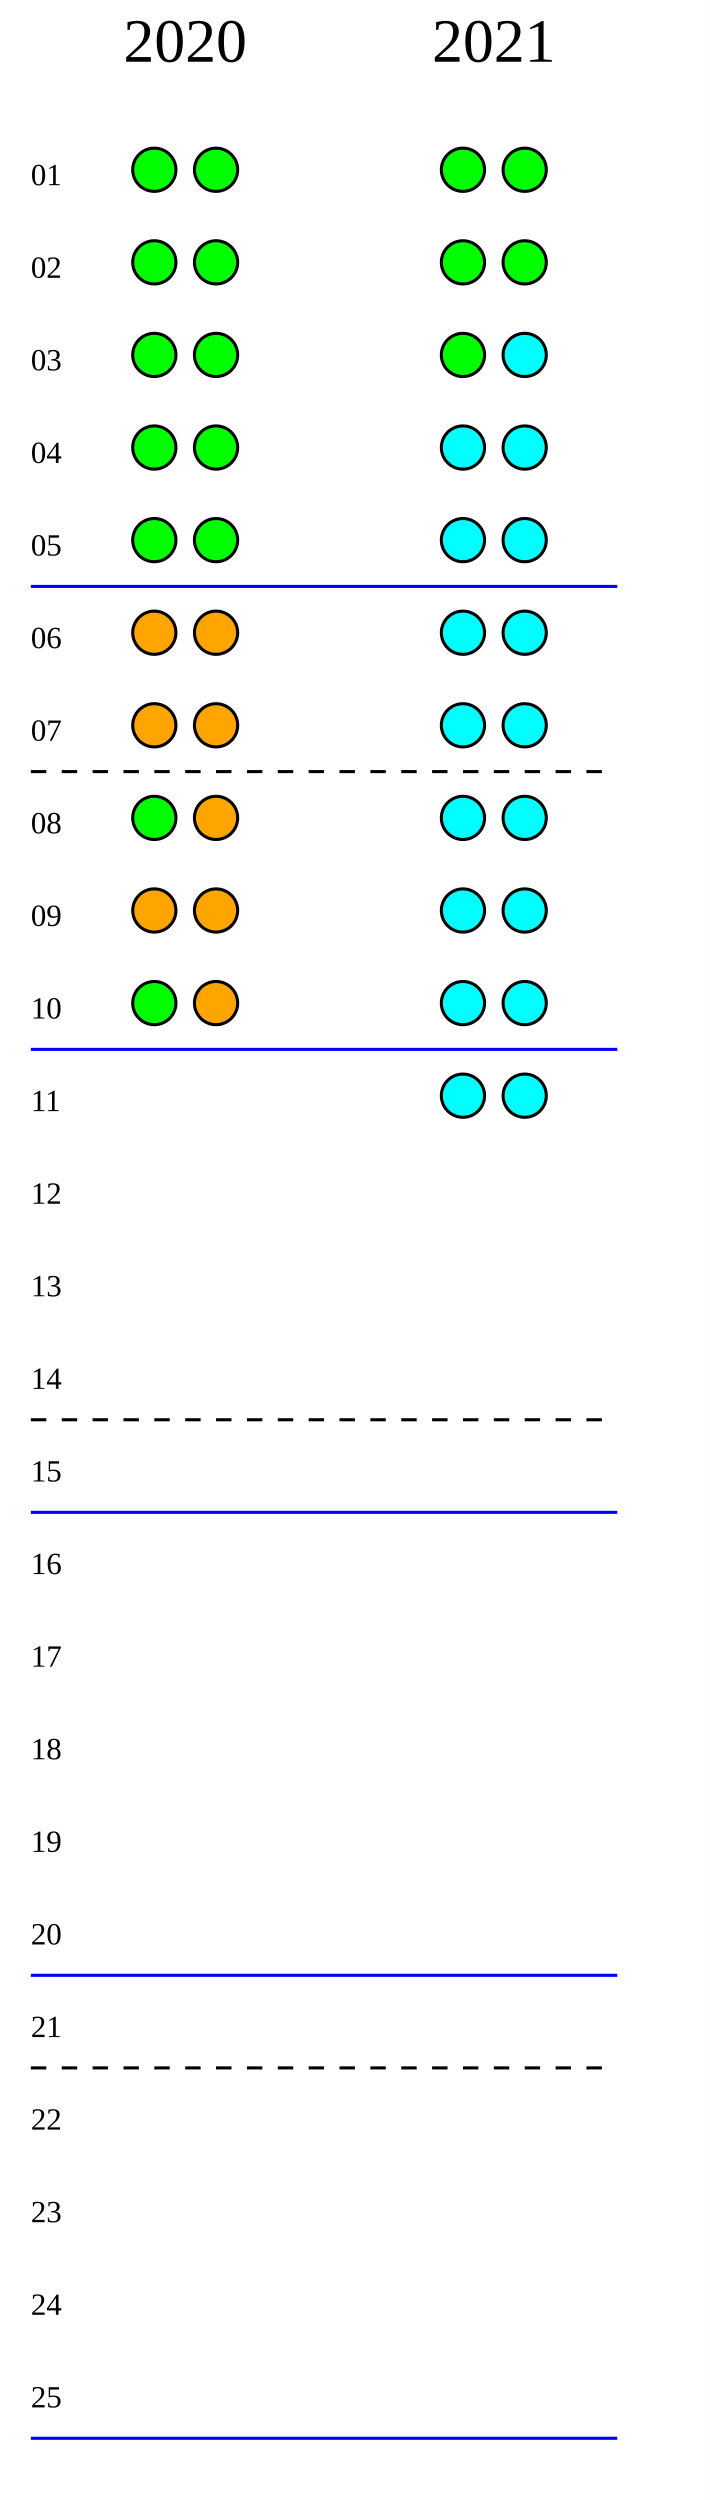
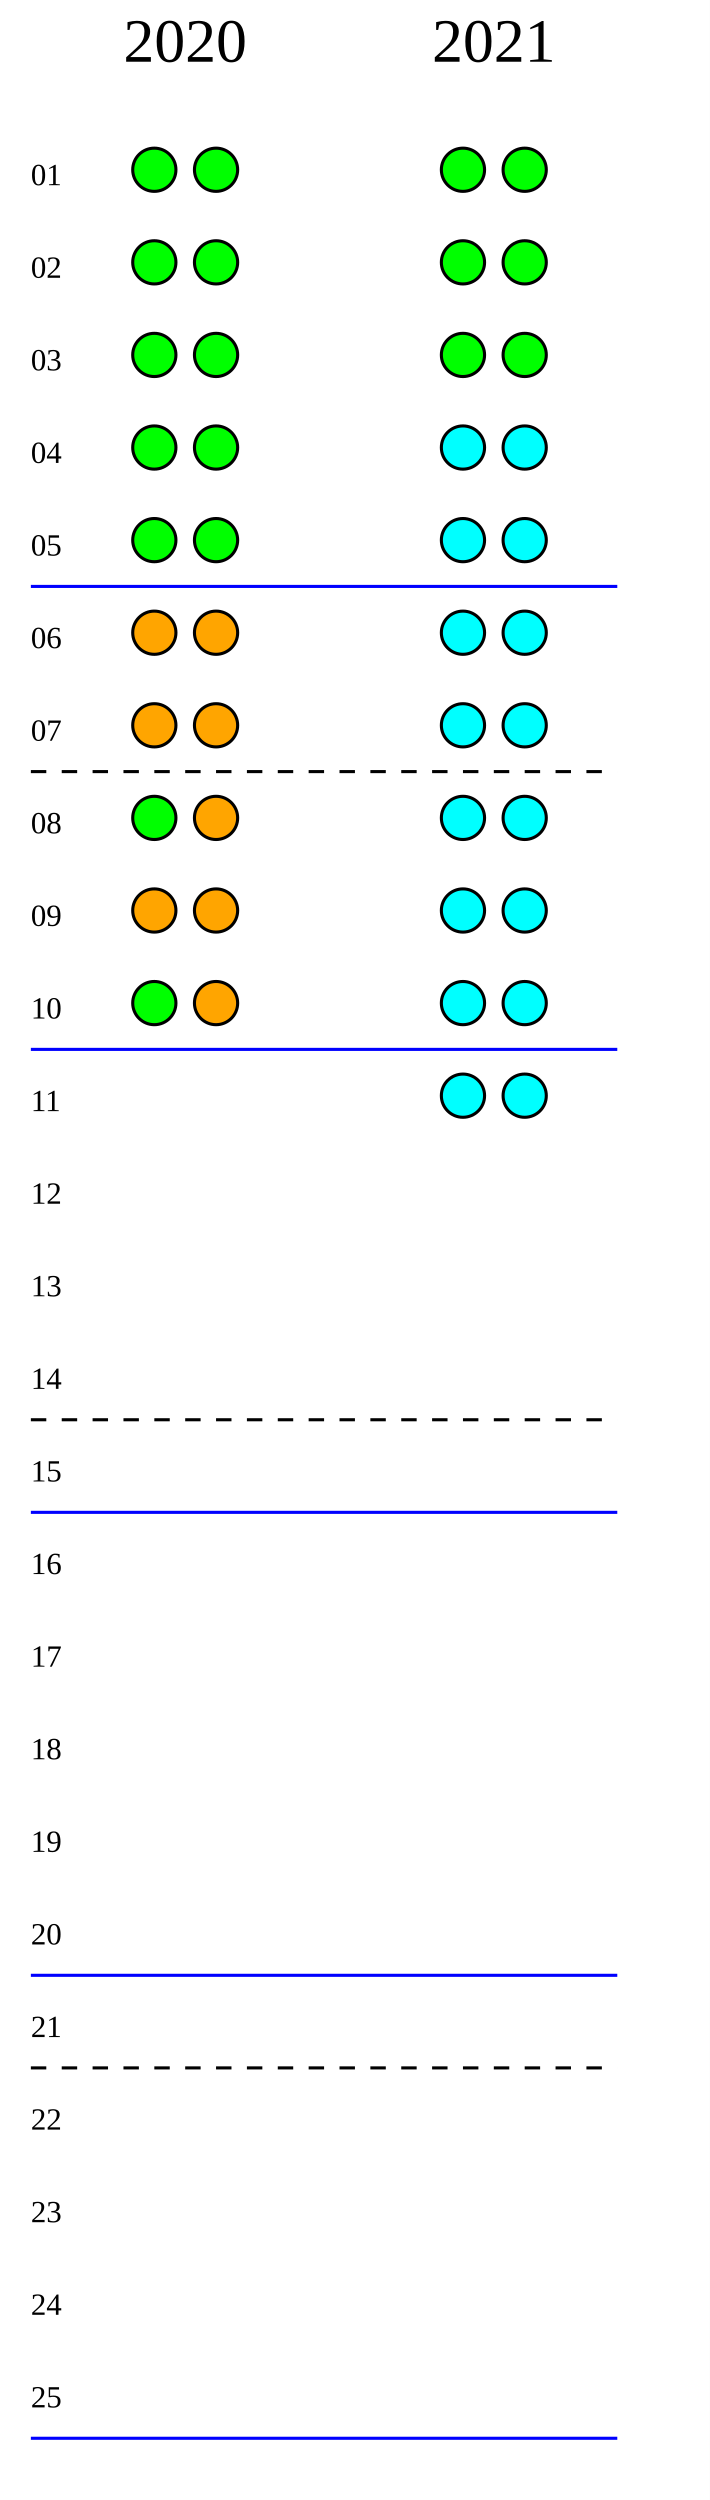
<svg xmlns="http://www.w3.org/2000/svg" height="810" viewBox="0 0 230 810" width="230">
  <rect fill="white" height="100%" width="100%" />
  <text font-size="20" text-anchor="middle" x="60" y="20">
2020
</text>
  <circle cx="50" cy="55" fill="lime" r="7" stroke="black" />
  <circle cx="70" cy="55" fill="lime" r="7" stroke="black" />
  <circle cx="50" cy="85" fill="lime" r="7" stroke="black" />
  <circle cx="70" cy="85" fill="lime" r="7" stroke="black" />
  <circle cx="50" cy="115" fill="lime" r="7" stroke="black" />
  <circle cx="70" cy="115" fill="lime" r="7" stroke="black" />
  <circle cx="50" cy="145" fill="lime" r="7" stroke="black" />
  <circle cx="70" cy="145" fill="lime" r="7" stroke="black" />
  <circle cx="50" cy="175" fill="lime" r="7" stroke="black" />
  <circle cx="70" cy="175" fill="lime" r="7" stroke="black" />
  <circle cx="50" cy="205" fill="orange" r="7" stroke="black" />
  <circle cx="70" cy="205" fill="orange" r="7" stroke="black" />
  <circle cx="50" cy="235" fill="orange" r="7" stroke="black" />
  <circle cx="70" cy="235" fill="orange" r="7" stroke="black" />
  <circle cx="50" cy="265" fill="lime" r="7" stroke="black" />
  <circle cx="70" cy="265" fill="orange" r="7" stroke="black" />
  <circle cx="50" cy="295" fill="orange" r="7" stroke="black" />
  <circle cx="70" cy="295" fill="orange" r="7" stroke="black" />
  <circle cx="50" cy="325" fill="lime" r="7" stroke="black" />
  <circle cx="70" cy="325" fill="orange" r="7" stroke="black" />
  <text font-size="20" text-anchor="middle" x="160" y="20">
2021
</text>
  <circle cx="150" cy="55" fill="lime" r="7" stroke="black" />
  <circle cx="170" cy="55" fill="lime" r="7" stroke="black" />
  <circle cx="150" cy="85" fill="lime" r="7" stroke="black" />
  <circle cx="170" cy="85" fill="lime" r="7" stroke="black" />
  <circle cx="150" cy="115" fill="lime" r="7" stroke="black" />
-   <circle cx="170" cy="115" fill="cyan" r="7" stroke="black" />
+   <circle cx="170" cy="115" fill="lime" r="7" stroke="black" />
  <circle cx="150" cy="145" fill="cyan" r="7" stroke="black" />
  <circle cx="170" cy="145" fill="cyan" r="7" stroke="black" />
  <circle cx="150" cy="175" fill="cyan" r="7" stroke="black" />
  <circle cx="170" cy="175" fill="cyan" r="7" stroke="black" />
  <circle cx="150" cy="205" fill="cyan" r="7" stroke="black" />
  <circle cx="170" cy="205" fill="cyan" r="7" stroke="black" />
  <circle cx="150" cy="235" fill="cyan" r="7" stroke="black" />
  <circle cx="170" cy="235" fill="cyan" r="7" stroke="black" />
  <circle cx="150" cy="265" fill="cyan" r="7" stroke="black" />
  <circle cx="170" cy="265" fill="cyan" r="7" stroke="black" />
  <circle cx="150" cy="295" fill="cyan" r="7" stroke="black" />
  <circle cx="170" cy="295" fill="cyan" r="7" stroke="black" />
  <circle cx="150" cy="325" fill="cyan" r="7" stroke="black" />
  <circle cx="170" cy="325" fill="cyan" r="7" stroke="black" />
  <circle cx="150" cy="355" fill="cyan" r="7" stroke="black" />
  <circle cx="170" cy="355" fill="cyan" r="7" stroke="black" />
  <text font-size="10" x="10" y="60">
01
</text>
  <text font-size="10" x="10" y="90">
02
</text>
  <text font-size="10" x="10" y="120">
03
</text>
  <text font-size="10" x="10" y="150">
04
</text>
  <text font-size="10" x="10" y="180">
05
</text>
  <line stroke="blue" x1="10" x2="200" y1="190" y2="190" />
  <text font-size="10" x="10" y="210">
06
</text>
  <text font-size="10" x="10" y="240">
07
</text>
  <line stroke="black" stroke-dasharray="5,5" x1="10" x2="200" y1="250" y2="250" />
  <text font-size="10" x="10" y="270">
08
</text>
  <text font-size="10" x="10" y="300">
09
</text>
  <text font-size="10" x="10" y="330">
10
</text>
  <line stroke="blue" x1="10" x2="200" y1="340" y2="340" />
  <text font-size="10" x="10" y="360">
11
</text>
  <text font-size="10" x="10" y="390">
12
</text>
  <text font-size="10" x="10" y="420">
13
</text>
  <text font-size="10" x="10" y="450">
14
</text>
  <line stroke="black" stroke-dasharray="5,5" x1="10" x2="200" y1="460" y2="460" />
  <text font-size="10" x="10" y="480">
15
</text>
  <line stroke="blue" x1="10" x2="200" y1="490" y2="490" />
  <text font-size="10" x="10" y="510">
16
</text>
  <text font-size="10" x="10" y="540">
17
</text>
  <text font-size="10" x="10" y="570">
18
</text>
  <text font-size="10" x="10" y="600">
19
</text>
  <text font-size="10" x="10" y="630">
20
</text>
  <line stroke="blue" x1="10" x2="200" y1="640" y2="640" />
  <text font-size="10" x="10" y="660">
21
</text>
  <line stroke="black" stroke-dasharray="5,5" x1="10" x2="200" y1="670" y2="670" />
  <text font-size="10" x="10" y="690">
22
</text>
  <text font-size="10" x="10" y="720">
23
</text>
  <text font-size="10" x="10" y="750">
24
</text>
  <text font-size="10" x="10" y="780">
25
</text>
  <line stroke="blue" x1="10" x2="200" y1="790" y2="790" />
</svg>
